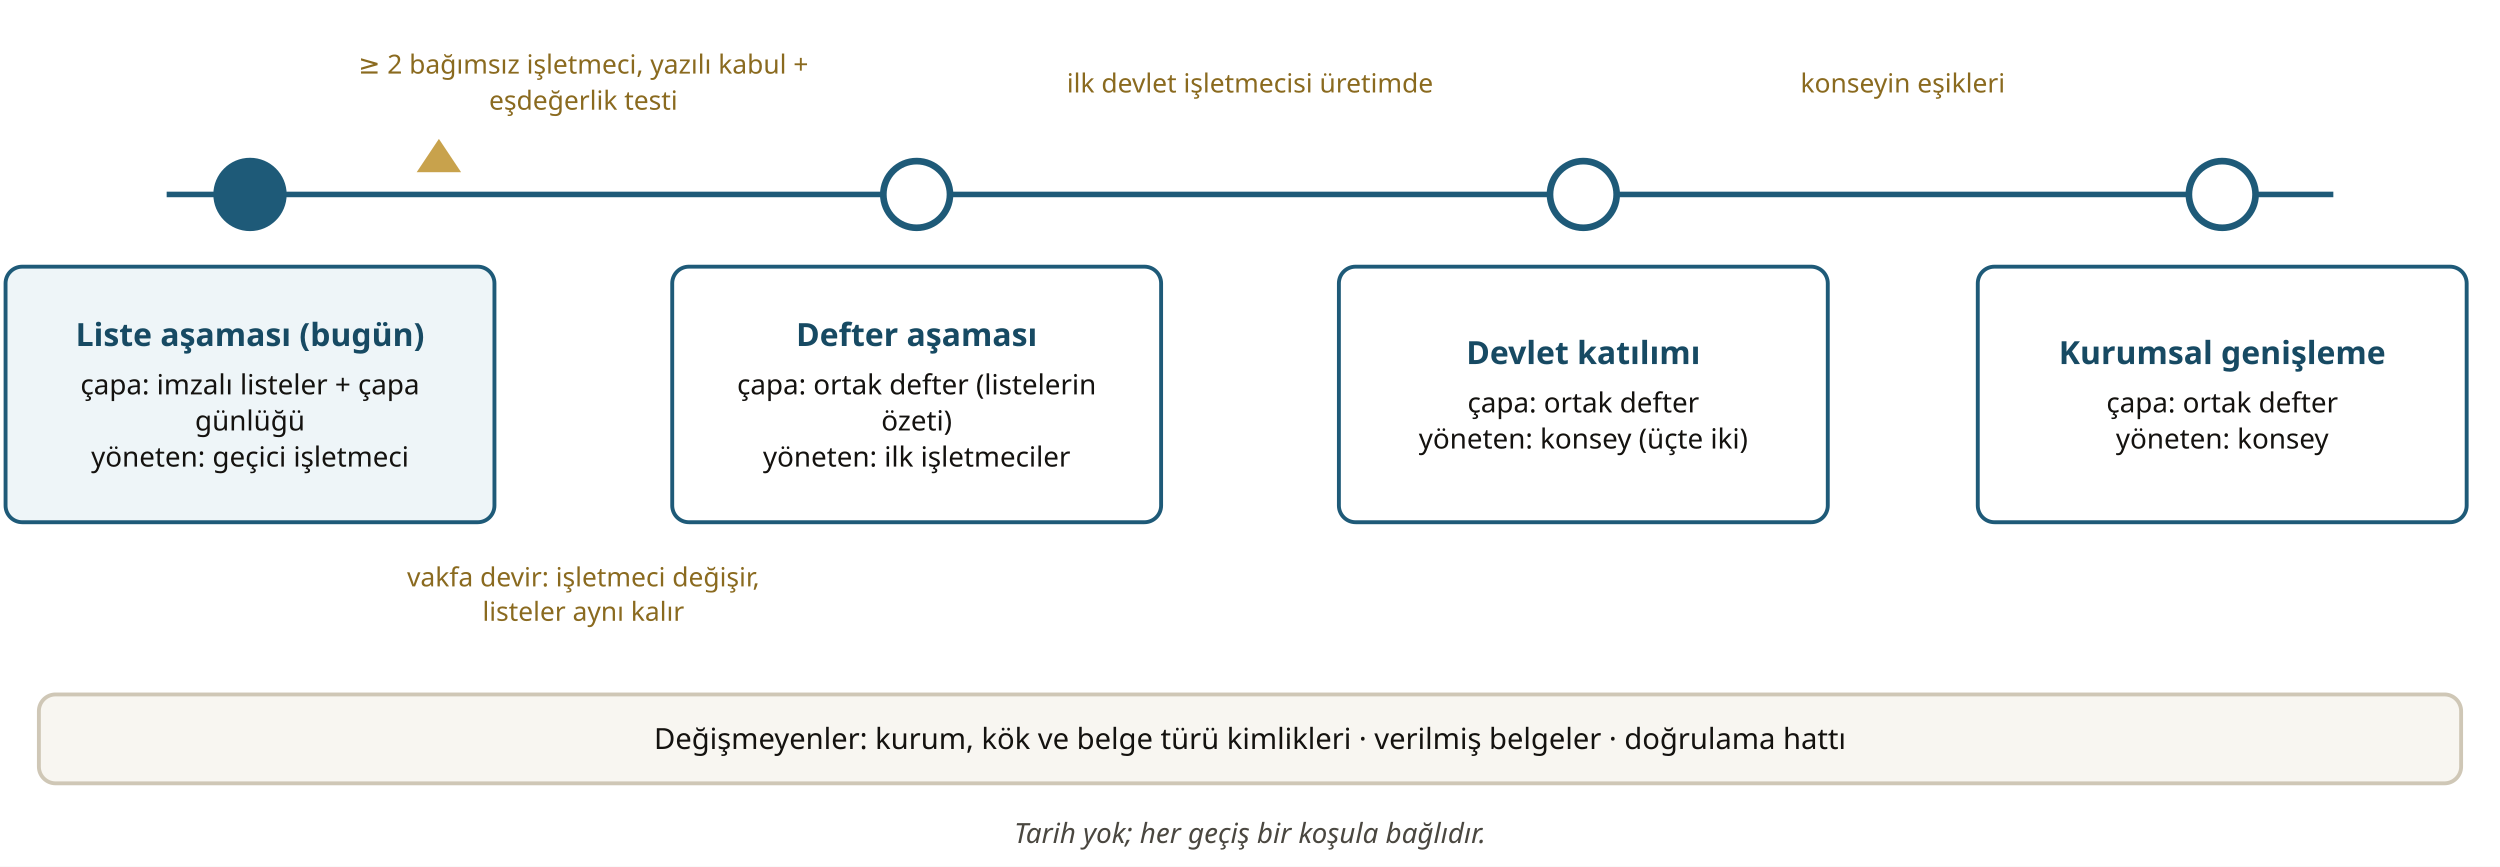
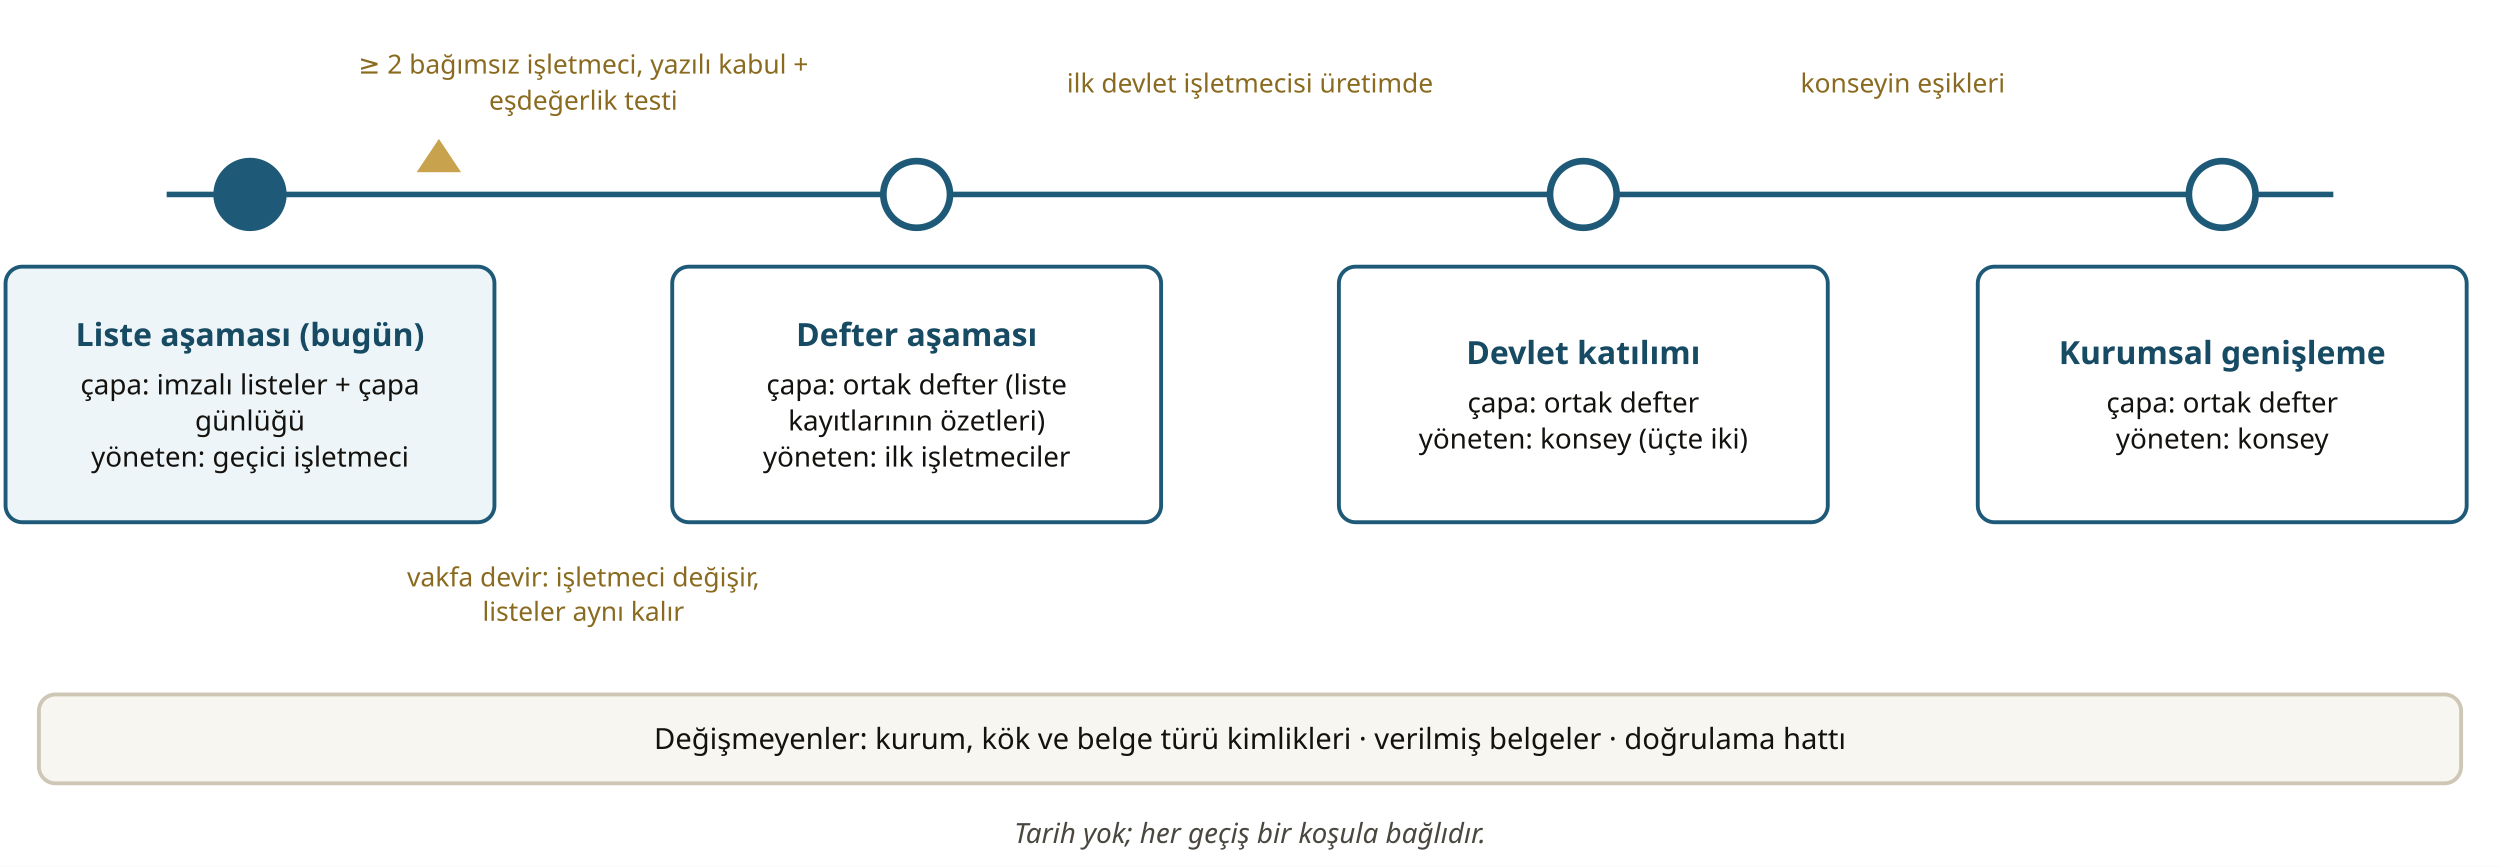
<svg xmlns="http://www.w3.org/2000/svg" viewBox="0 0 900 312" width="900" height="312" font-family="IBM Plex Sans">
  <defs>
    <marker id="ar" viewBox="0 0 10 10" refX="9" refY="5" markerWidth="7" markerHeight="7" orient="auto-start-reverse">
      <path d="M0,0 L10,5 L0,10 z" fill="#1E5A78" />
    </marker>
    <marker id="arm" viewBox="0 0 10 10" refX="9" refY="5" markerWidth="7" markerHeight="7" orient="auto-start-reverse">
      <path d="M0,0 L10,5 L0,10 z" fill="#4A4740" />
    </marker>
    <marker id="arr" viewBox="0 0 10 10" refX="9" refY="5" markerWidth="7" markerHeight="7" orient="auto-start-reverse">
      <path d="M0,0 L10,5 L0,10 z" fill="#A8432F" />
    </marker>
    <marker id="arg" viewBox="0 0 10 10" refX="9" refY="5" markerWidth="7" markerHeight="7" orient="auto-start-reverse">
      <path d="M0,0 L10,5 L0,10 z" fill="#C8A24C" />
    </marker>
  </defs>
  <rect x="0" y="0" width="900" height="312" fill="#FFFFFF" />
  <line x1="60" y1="70" x2="840" y2="70" stroke="#1E5A78" stroke-width="2" />
  <circle cx="90" cy="70" r="12" fill="#1E5A78" stroke="#1E5A78" stroke-width="2.4" />
  <rect x="2" y="96" width="176" height="92" rx="6" fill="#EEF5F8" stroke="#1E5A78" stroke-width="1.4" />
  <text x="90" y="120.5" font-size="11.5" font-weight="700" fill="#174A63" text-anchor="middle" dominant-baseline="middle">Liste aşaması (bugün)</text>
  <text x="90" y="138.5" font-size="10" font-weight="500" fill="#14120F" text-anchor="middle" dominant-baseline="middle">çapa: imzalı listeler + çapa</text>
  <text x="90" y="151.5" font-size="10" font-weight="500" fill="#14120F" text-anchor="middle" dominant-baseline="middle">günlüğü</text>
  <text x="90" y="164.5" font-size="10" font-weight="500" fill="#14120F" text-anchor="middle" dominant-baseline="middle">yöneten: geçici işletmeci</text>
  <circle cx="330" cy="70" r="12" fill="#FFFFFF" stroke="#1E5A78" stroke-width="2.4" />
  <rect x="242" y="96" width="176" height="92" rx="6" fill="#FFFFFF" stroke="#1E5A78" stroke-width="1.4" />
  <text x="330" y="120.5" font-size="11.5" font-weight="700" fill="#174A63" text-anchor="middle" dominant-baseline="middle">Defter aşaması</text>
-   <text x="330" y="138.5" font-size="10" font-weight="500" fill="#14120F" text-anchor="middle" dominant-baseline="middle">çapa: ortak defter (listelerin</text>
-   <text x="330" y="151.5" font-size="10" font-weight="500" fill="#14120F" text-anchor="middle" dominant-baseline="middle">özeti)</text>
+   <text x="330" y="138.5" font-size="10" font-weight="500" fill="#14120F" text-anchor="middle" dominant-baseline="middle">çapa: ortak defter (liste</text>
+   <text x="330" y="151.5" font-size="10" font-weight="500" fill="#14120F" text-anchor="middle" dominant-baseline="middle">kayıtlarının özetleri)</text>
  <text x="330" y="164.5" font-size="10" font-weight="500" fill="#14120F" text-anchor="middle" dominant-baseline="middle">yöneten: ilk işletmeciler</text>
  <circle cx="570" cy="70" r="12" fill="#FFFFFF" stroke="#1E5A78" stroke-width="2.4" />
  <rect x="482" y="96" width="176" height="92" rx="6" fill="#FFFFFF" stroke="#1E5A78" stroke-width="1.4" />
  <text x="570" y="127.0" font-size="11.5" font-weight="700" fill="#174A63" text-anchor="middle" dominant-baseline="middle">Devlet katılımı</text>
  <text x="570" y="145.0" font-size="10" font-weight="500" fill="#14120F" text-anchor="middle" dominant-baseline="middle">çapa: ortak defter</text>
  <text x="570" y="158.0" font-size="10" font-weight="500" fill="#14120F" text-anchor="middle" dominant-baseline="middle">yöneten: konsey (üçte iki)</text>
  <circle cx="800" cy="70" r="12" fill="#FFFFFF" stroke="#1E5A78" stroke-width="2.4" />
  <rect x="712" y="96" width="176" height="92" rx="6" fill="#FFFFFF" stroke="#1E5A78" stroke-width="1.4" />
  <text x="800" y="127.0" font-size="11.5" font-weight="700" fill="#174A63" text-anchor="middle" dominant-baseline="middle">Kurumsal genişleme</text>
  <text x="800" y="145.0" font-size="10" font-weight="500" fill="#14120F" text-anchor="middle" dominant-baseline="middle">çapa: ortak defter</text>
  <text x="800" y="158.0" font-size="10" font-weight="500" fill="#14120F" text-anchor="middle" dominant-baseline="middle">yöneten: konsey</text>
  <rect x="110.3" y="17.0" width="199.3" height="13.7" fill="#FFFFFF" />
  <text x="210" y="23.8" font-size="9.5" font-weight="400" fill="#8A6A1F" text-anchor="middle" dominant-baseline="middle">≥ 2 bağımsız işletmeci, yazılı kabul +</text>
  <rect x="165.7" y="29.4" width="88.6" height="13.7" fill="#FFFFFF" />
  <text x="210" y="36.2" font-size="9.5" font-weight="400" fill="#8A6A1F" text-anchor="middle" dominant-baseline="middle">eşdeğerlik testi</text>
  <rect x="368.0" y="23.2" width="164.1" height="13.7" fill="#FFFFFF" />
  <text x="450" y="30.0" font-size="9.5" font-weight="400" fill="#8A6A1F" text-anchor="middle" dominant-baseline="middle">ilk devlet işletmecisi üretimde</text>
  <rect x="638.2" y="23.2" width="93.6" height="13.7" fill="#FFFFFF" />
  <text x="685" y="30.0" font-size="9.5" font-weight="400" fill="#8A6A1F" text-anchor="middle" dominant-baseline="middle">konseyin eşikleri</text>
  <path d="M150,62 l8,-12 l8,12 z" fill="#C8A24C" />
  <rect x="154.0" y="216.1" width="8.0" height="15.8" fill="#FFFFFF" />
  <text x="158" y="224.0" font-size="11" font-weight="400" fill="#14120F" text-anchor="middle" dominant-baseline="middle" />
  <rect x="128.0" y="201.0" width="164.1" height="13.7" fill="#FFFFFF" />
  <text x="210" y="207.8" font-size="9.5" font-weight="400" fill="#8A6A1F" text-anchor="middle" dominant-baseline="middle">vakfa devir: işletmeci değişir,</text>
  <rect x="158.2" y="213.4" width="103.7" height="13.7" fill="#FFFFFF" />
  <text x="210" y="220.2" font-size="9.5" font-weight="400" fill="#8A6A1F" text-anchor="middle" dominant-baseline="middle">listeler aynı kalır</text>
  <rect x="14" y="250" width="872" height="32" rx="6" fill="#F8F6F1" stroke="#CFC7B6" stroke-width="1.4" />
  <text x="450" y="266.0" font-size="10.5" font-weight="500" fill="#14120F" text-anchor="middle" dominant-baseline="middle">Değişmeyenler: kurum, kök ve belge türü kimlikleri · verilmiş belgeler · doğrulama hattı</text>
  <text x="450" y="300.0" font-size="10" font-weight="400" fill="#4A4740" text-anchor="middle" dominant-baseline="middle" font-style="italic">Tarih yok; her geçiş bir koşula bağlıdır.</text>
</svg>
